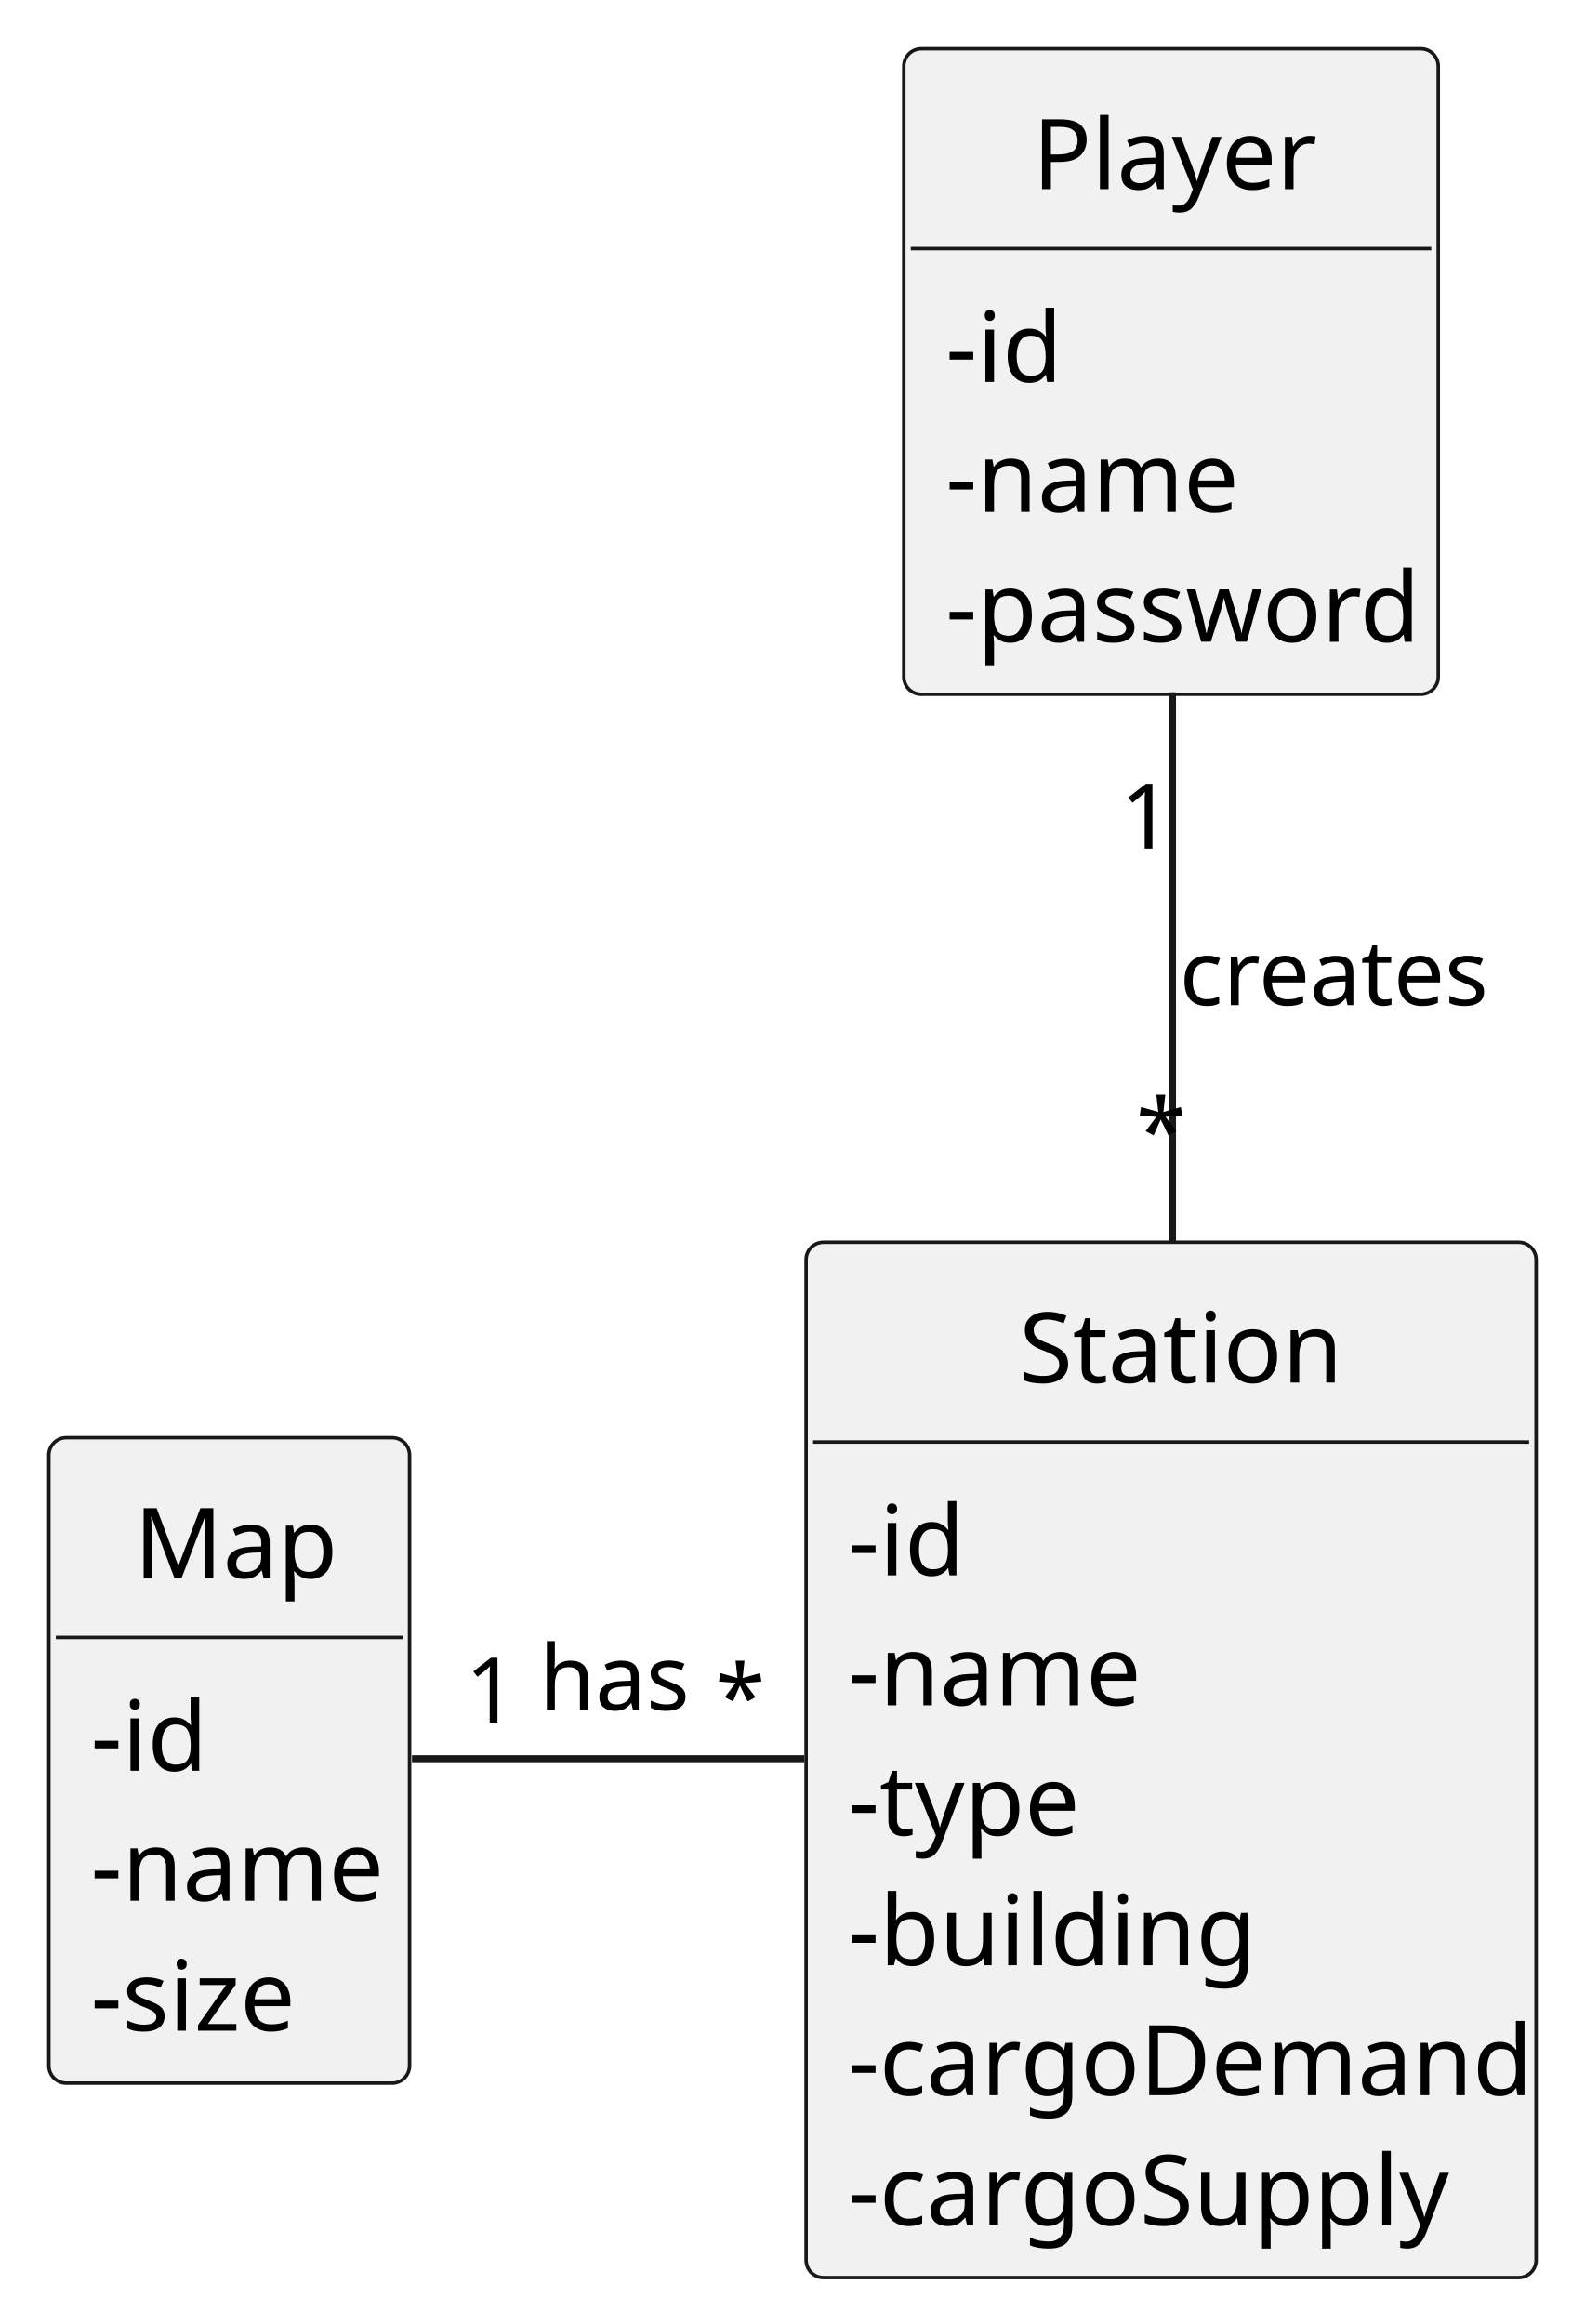
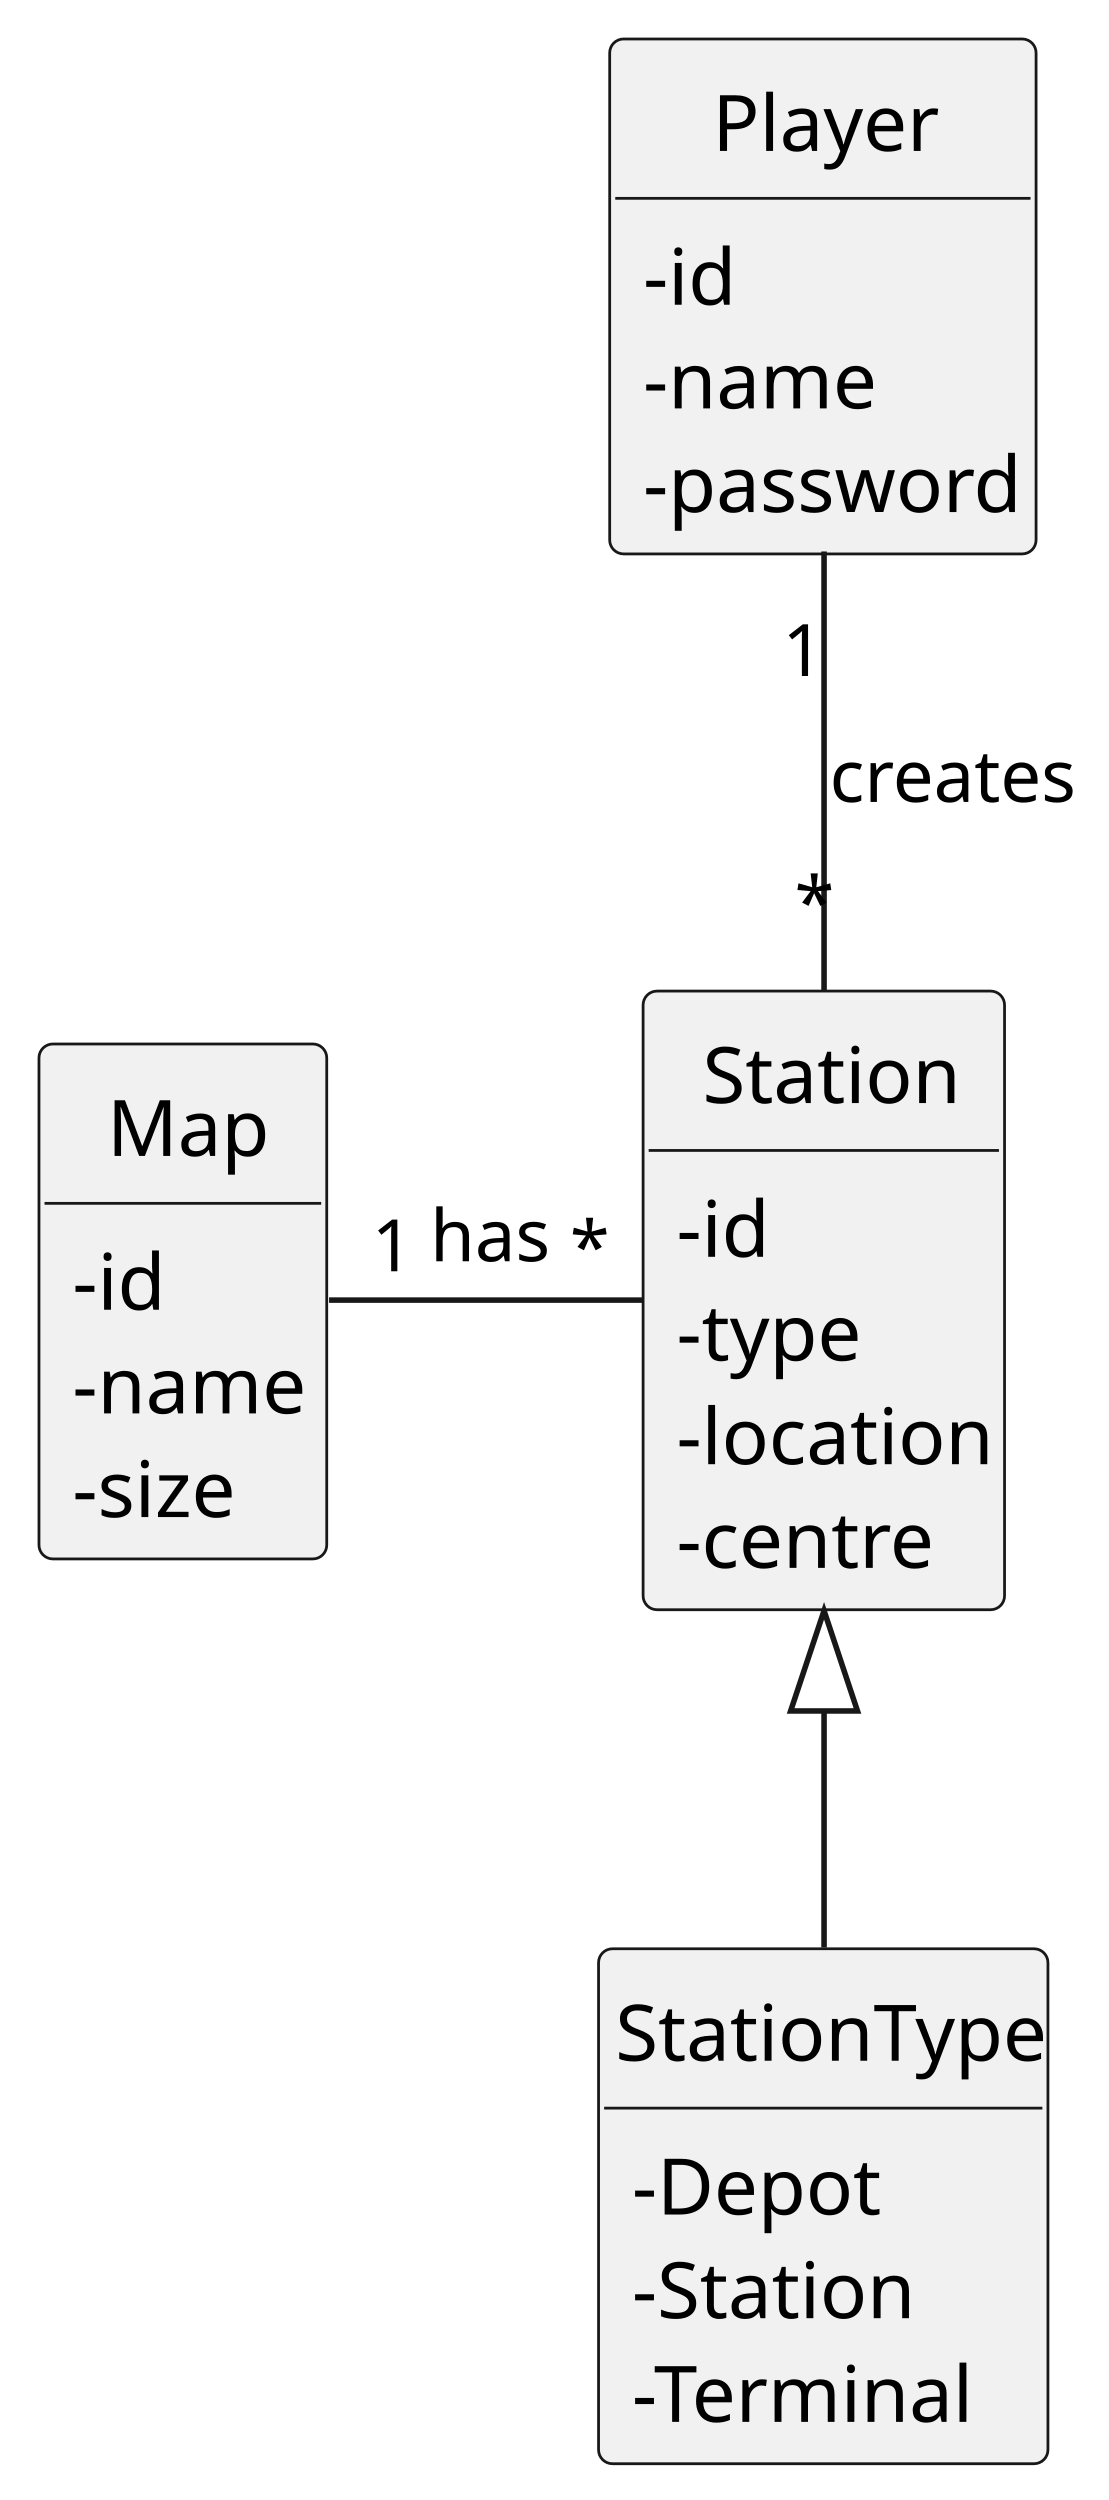
- <svg xmlns="http://www.w3.org/2000/svg" contentStyleType="text/css" height="333px" preserveAspectRatio="none" style="width:227px;height:333px;background:#FFFFFF;" version="1.1" viewBox="0 0 227 333" width="227px" zoomAndPan="magnify">
+ <svg xmlns="http://www.w3.org/2000/svg" contentStyleType="text/css" height="449px" preserveAspectRatio="none" style="width:199px;height:449px;background:#FFFFFF;" version="1.1" viewBox="0 0 199 449" width="199px" zoomAndPan="magnify">
  <defs />
  <g>
    <g id="elem_Map">
-       <rect codeLine="14" fill="#F1F1F1" height="92.484" id="Map" rx="2.5" ry="2.5" style="stroke:#181818;stroke-width:0.5;" width="51.683" x="7" y="206" />
-       <text fill="#000000" font-family="sans-serif" font-size="14" lengthAdjust="spacing" textLength="27.234" x="19.224" y="226.107">Map</text>
-       <line style="stroke:#181818;stroke-width:0.5;" x1="8" x2="57.683" y1="234.621" y2="234.621" />
-       <text fill="#000000" font-family="sans-serif" font-size="14" lengthAdjust="spacing" textLength="15.559" x="13" y="253.728">-id</text>
-       <text fill="#000000" font-family="sans-serif" font-size="14" lengthAdjust="spacing" textLength="39.683" x="13" y="272.35">-name</text>
-       <text fill="#000000" font-family="sans-serif" font-size="14" lengthAdjust="spacing" textLength="29.559" x="13" y="290.971">-size</text>
+       <rect codeLine="14" fill="#F1F1F1" height="92.484" id="Map" rx="2.5" ry="2.5" style="stroke:#181818;stroke-width:0.5;" width="51.683" x="7" y="187.5" />
+       <text fill="#000000" font-family="sans-serif" font-size="14" lengthAdjust="spacing" textLength="27.234" x="19.224" y="207.607">Map</text>
+       <line style="stroke:#181818;stroke-width:0.5;" x1="8" x2="57.683" y1="216.121" y2="216.121" />
+       <text fill="#000000" font-family="sans-serif" font-size="14" lengthAdjust="spacing" textLength="15.559" x="13" y="235.228">-id</text>
+       <text fill="#000000" font-family="sans-serif" font-size="14" lengthAdjust="spacing" textLength="39.683" x="13" y="253.85">-name</text>
+       <text fill="#000000" font-family="sans-serif" font-size="14" lengthAdjust="spacing" textLength="29.559" x="13" y="272.471">-size</text>
    </g>
    <g id="elem_Station">
-       <rect codeLine="20" fill="#F1F1F1" height="148.348" id="Station" rx="2.5" ry="2.5" style="stroke:#181818;stroke-width:0.5;" width="104.6" x="115.5" y="178" />
-       <text fill="#000000" font-family="sans-serif" font-size="14" lengthAdjust="spacing" textLength="43.586" x="146.007" y="198.107">Station</text>
-       <line style="stroke:#181818;stroke-width:0.5;" x1="116.5" x2="219.1" y1="206.621" y2="206.621" />
+       <rect codeLine="20" fill="#F1F1F1" height="111.106" id="Station" rx="2.5" ry="2.5" style="stroke:#181818;stroke-width:0.5;" width="64.917" x="115.5" y="178" />
+       <text fill="#000000" font-family="sans-serif" font-size="14" lengthAdjust="spacing" textLength="43.586" x="126.165" y="198.107">Station</text>
+       <line style="stroke:#181818;stroke-width:0.5;" x1="116.5" x2="179.417" y1="206.621" y2="206.621" />
      <text fill="#000000" font-family="sans-serif" font-size="14" lengthAdjust="spacing" textLength="15.559" x="121.5" y="225.728">-id</text>
-       <text fill="#000000" font-family="sans-serif" font-size="14" lengthAdjust="spacing" textLength="39.683" x="121.5" y="244.35">-name</text>
-       <text fill="#000000" font-family="sans-serif" font-size="14" lengthAdjust="spacing" textLength="31.124" x="121.5" y="262.971">-type</text>
-       <text fill="#000000" font-family="sans-serif" font-size="14" lengthAdjust="spacing" textLength="52.924" x="121.5" y="281.592">-building</text>
-       <text fill="#000000" font-family="sans-serif" font-size="14" lengthAdjust="spacing" textLength="92.6" x="121.5" y="300.213">-cargoDemand</text>
-       <text fill="#000000" font-family="sans-serif" font-size="14" lengthAdjust="spacing" textLength="82.489" x="121.5" y="318.834">-cargoSupply</text>
+       <text fill="#000000" font-family="sans-serif" font-size="14" lengthAdjust="spacing" textLength="31.124" x="121.5" y="244.35">-type</text>
+       <text fill="#000000" font-family="sans-serif" font-size="14" lengthAdjust="spacing" textLength="52.917" x="121.5" y="262.971">-location</text>
+       <text fill="#000000" font-family="sans-serif" font-size="14" lengthAdjust="spacing" textLength="43.572" x="121.5" y="281.592">-centre</text>
+     </g>
+     <g id="elem_StationType">
+       <rect codeLine="27" fill="#F1F1F1" height="92.484" id="StationType" rx="2.5" ry="2.5" style="stroke:#181818;stroke-width:0.5;" width="80.71" x="107.5" y="350" />
+       <text fill="#000000" font-family="sans-serif" font-size="14" lengthAdjust="spacing" textLength="74.71" x="110.5" y="370.107">StationType</text>
+       <line style="stroke:#181818;stroke-width:0.5;" x1="108.5" x2="187.21" y1="378.621" y2="378.621" />
+       <text fill="#000000" font-family="sans-serif" font-size="14" lengthAdjust="spacing" textLength="42.02" x="113.5" y="397.728">-Depot</text>
+       <text fill="#000000" font-family="sans-serif" font-size="14" lengthAdjust="spacing" textLength="48.248" x="113.5" y="416.35">-Station</text>
+       <text fill="#000000" font-family="sans-serif" font-size="14" lengthAdjust="spacing" textLength="59.117" x="113.5" y="434.971">-Terminal</text>
    </g>
    <g id="elem_Player">
-       <rect codeLine="29" fill="#F1F1F1" height="92.484" id="Player" rx="2.5" ry="2.5" style="stroke:#181818;stroke-width:0.5;" width="76.579" x="129.5" y="7" />
-       <text fill="#000000" font-family="sans-serif" font-size="14" lengthAdjust="spacing" textLength="39.683" x="147.948" y="27.107">Player</text>
-       <line style="stroke:#181818;stroke-width:0.5;" x1="130.5" x2="205.079" y1="35.621" y2="35.621" />
-       <text fill="#000000" font-family="sans-serif" font-size="14" lengthAdjust="spacing" textLength="15.559" x="135.5" y="54.728">-id</text>
-       <text fill="#000000" font-family="sans-serif" font-size="14" lengthAdjust="spacing" textLength="39.683" x="135.5" y="73.35">-name</text>
-       <text fill="#000000" font-family="sans-serif" font-size="14" lengthAdjust="spacing" textLength="64.579" x="135.5" y="91.971">-password</text>
+       <rect codeLine="33" fill="#F1F1F1" height="92.484" id="Player" rx="2.5" ry="2.5" style="stroke:#181818;stroke-width:0.5;" width="76.579" x="109.5" y="7" />
+       <text fill="#000000" font-family="sans-serif" font-size="14" lengthAdjust="spacing" textLength="39.683" x="127.948" y="27.107">Player</text>
+       <line style="stroke:#181818;stroke-width:0.5;" x1="110.5" x2="185.079" y1="35.621" y2="35.621" />
+       <text fill="#000000" font-family="sans-serif" font-size="14" lengthAdjust="spacing" textLength="15.559" x="115.5" y="54.728">-id</text>
+       <text fill="#000000" font-family="sans-serif" font-size="14" lengthAdjust="spacing" textLength="39.683" x="115.5" y="73.35">-name</text>
+       <text fill="#000000" font-family="sans-serif" font-size="14" lengthAdjust="spacing" textLength="64.579" x="115.5" y="91.971">-password</text>
+     </g>
+     <g id="link_Station_StationType">
+       <path d="M148,307.29 C148,326.99 148,330.98 148,349.78 " fill="none" id="Station-backto-StationType" style="stroke:#181818;stroke-width:1.0;" />
+       <polygon fill="none" points="148,289.29,142,307.29,154,307.29,148,289.29" style="stroke:#181818;stroke-width:1.0;" />
    </g>
    <g id="link_Map_Station">
-       <path codeLine="36" d="M59.03,252 C74.97,252 95.94,252 115.23,252 " fill="none" id="Map-Station" style="stroke:#181818;stroke-width:1.0;" />
-       <text fill="#000000" font-family="sans-serif" font-size="13" lengthAdjust="spacing" textLength="20.96" x="77.25" y="245.028">has</text>
-       <text fill="#000000" font-family="sans-serif" font-size="13" lengthAdjust="spacing" textLength="7.23" x="66.667" y="246.825">1</text>
-       <text fill="#000000" font-family="sans-serif" font-size="13" lengthAdjust="spacing" textLength="5.059" x="102.49" y="247.829">*</text>
+       <path codeLine="40" d="M59.1,233.5 C75.8,233.5 97.59,233.5 115.43,233.5 " fill="none" id="Map-Station" style="stroke:#181818;stroke-width:1.0;" />
+       <text fill="#000000" font-family="sans-serif" font-size="13" lengthAdjust="spacing" textLength="20.96" x="77.25" y="226.528">has</text>
+       <text fill="#000000" font-family="sans-serif" font-size="13" lengthAdjust="spacing" textLength="7.23" x="66.755" y="228.325">1</text>
+       <text fill="#000000" font-family="sans-serif" font-size="13" lengthAdjust="spacing" textLength="5.059" x="102.337" y="228.584">*</text>
    </g>
    <g id="link_Player_Station">
-       <path codeLine="37" d="M168,99.2 C168,122.48 168,151.46 168,177.83 " fill="none" id="Player-Station" style="stroke:#181818;stroke-width:1.0;" />
-       <text fill="#000000" font-family="sans-serif" font-size="13" lengthAdjust="spacing" textLength="42.631" x="169" y="144.028">creates</text>
-       <text fill="#000000" font-family="sans-serif" font-size="13" lengthAdjust="spacing" textLength="7.23" x="160.514" y="121.59">1</text>
-       <text fill="#000000" font-family="sans-serif" font-size="13" lengthAdjust="spacing" textLength="5.059" x="162.776" y="166.718">*</text>
+       <path codeLine="41" d="M148,99.04 C148,123 148,152.65 148,177.91 " fill="none" id="Player-Station" style="stroke:#181818;stroke-width:1.0;" />
+       <text fill="#000000" font-family="sans-serif" font-size="13" lengthAdjust="spacing" textLength="42.631" x="149" y="144.028">creates</text>
+       <text fill="#000000" font-family="sans-serif" font-size="13" lengthAdjust="spacing" textLength="7.23" x="140.514" y="121.405">1</text>
+       <text fill="#000000" font-family="sans-serif" font-size="13" lengthAdjust="spacing" textLength="5.059" x="142.689" y="166.739">*</text>
    </g>
  </g>
</svg>
